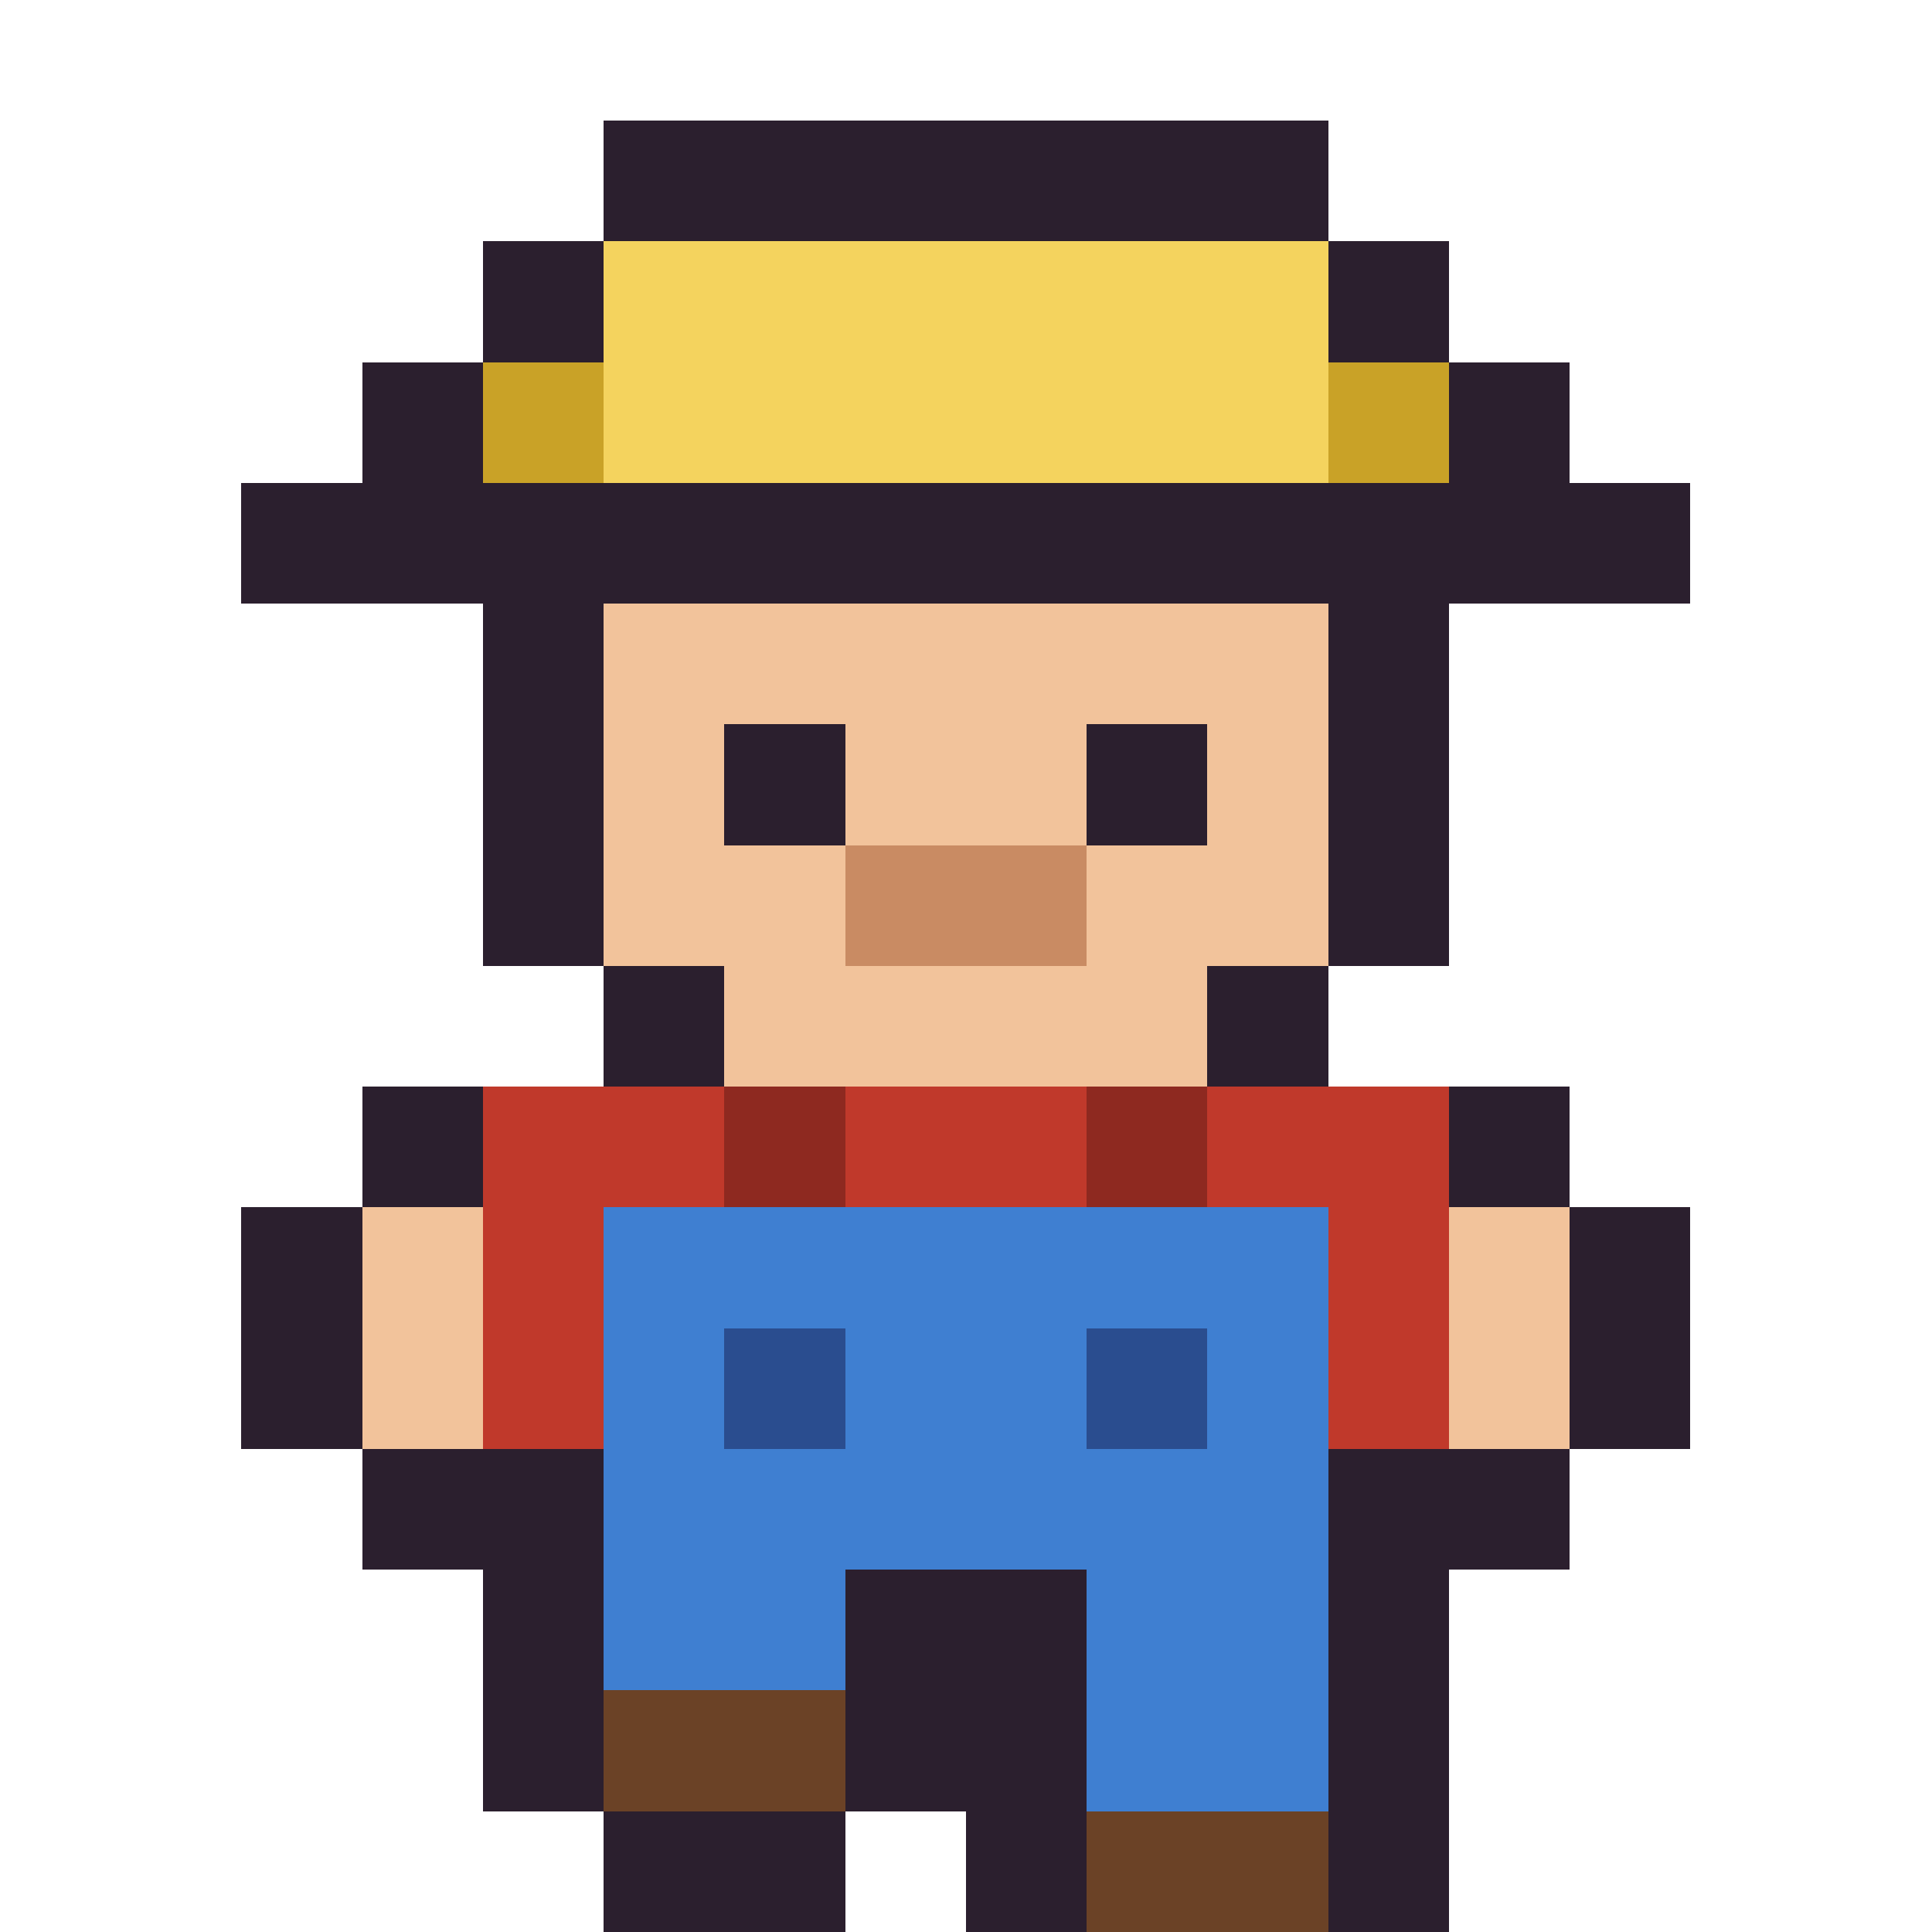
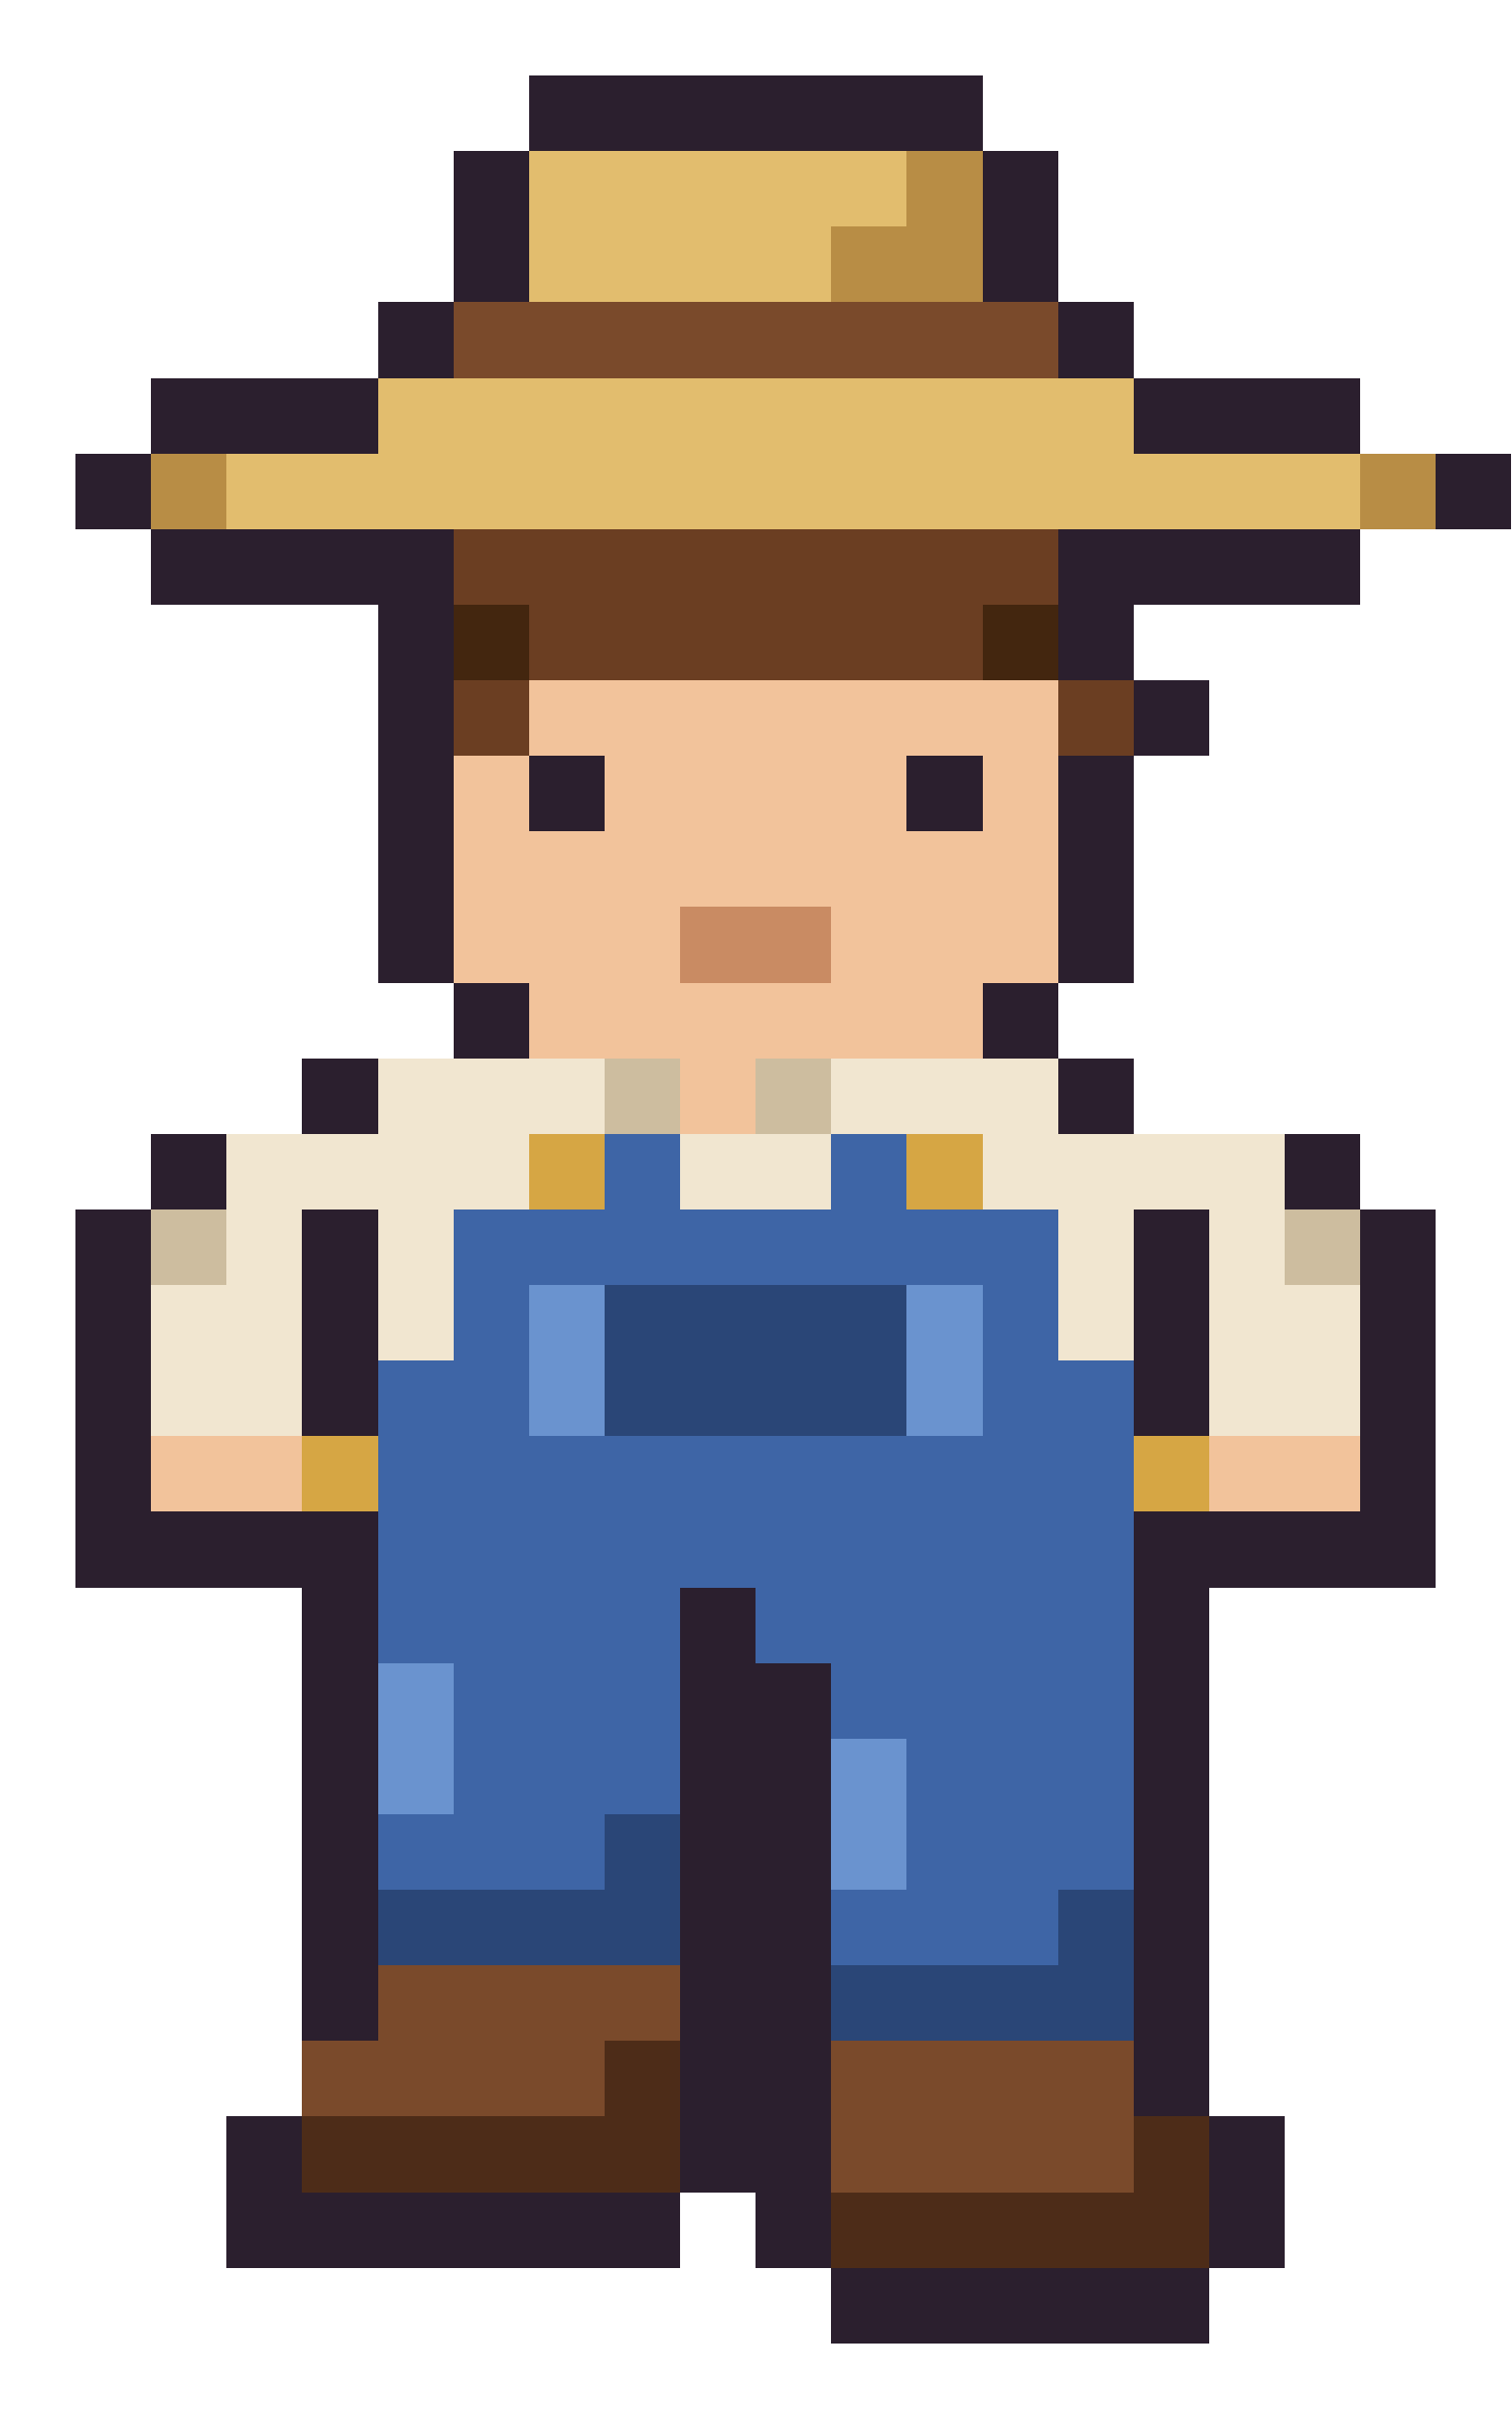
- <svg xmlns="http://www.w3.org/2000/svg" viewBox="0 0 16 16" width="16" height="16" shape-rendering="crispEdges">
-   <rect x="5" y="1" width="6" height="1" fill="#2b1f2e" />
-   <rect x="4" y="2" width="1" height="1" fill="#2b1f2e" />
-   <rect x="5" y="2" width="6" height="1" fill="#f4d35e" />
-   <rect x="11" y="2" width="1" height="1" fill="#2b1f2e" />
-   <rect x="3" y="3" width="1" height="1" fill="#2b1f2e" />
-   <rect x="4" y="3" width="1" height="1" fill="#c9a227" />
-   <rect x="5" y="3" width="6" height="1" fill="#f4d35e" />
-   <rect x="11" y="3" width="1" height="1" fill="#c9a227" />
-   <rect x="12" y="3" width="1" height="1" fill="#2b1f2e" />
-   <rect x="2" y="4" width="12" height="1" fill="#2b1f2e" />
-   <rect x="4" y="5" width="1" height="1" fill="#2b1f2e" />
-   <rect x="5" y="5" width="6" height="1" fill="#f2c39b" />
-   <rect x="11" y="5" width="1" height="1" fill="#2b1f2e" />
-   <rect x="4" y="6" width="1" height="1" fill="#2b1f2e" />
-   <rect x="5" y="6" width="1" height="1" fill="#f2c39b" />
-   <rect x="6" y="6" width="1" height="1" fill="#2b1f2e" />
-   <rect x="7" y="6" width="2" height="1" fill="#f2c39b" />
-   <rect x="9" y="6" width="1" height="1" fill="#2b1f2e" />
-   <rect x="10" y="6" width="1" height="1" fill="#f2c39b" />
-   <rect x="11" y="6" width="1" height="1" fill="#2b1f2e" />
-   <rect x="4" y="7" width="1" height="1" fill="#2b1f2e" />
-   <rect x="5" y="7" width="2" height="1" fill="#f2c39b" />
-   <rect x="7" y="7" width="2" height="1" fill="#c98b63" />
-   <rect x="9" y="7" width="2" height="1" fill="#f2c39b" />
-   <rect x="11" y="7" width="1" height="1" fill="#2b1f2e" />
+ <svg xmlns="http://www.w3.org/2000/svg" viewBox="0 0 20 32" width="20" height="32" shape-rendering="crispEdges">
+   <rect x="7" y="1" width="6" height="1" fill="#2b1f2e" />
+   <rect x="6" y="2" width="1" height="1" fill="#2b1f2e" />
+   <rect x="7" y="2" width="5" height="1" fill="#e2bd6e" />
+   <rect x="12" y="2" width="1" height="1" fill="#b88d45" />
+   <rect x="13" y="2" width="1" height="1" fill="#2b1f2e" />
+   <rect x="6" y="3" width="1" height="1" fill="#2b1f2e" />
+   <rect x="7" y="3" width="4" height="1" fill="#e2bd6e" />
+   <rect x="11" y="3" width="2" height="1" fill="#b88d45" />
+   <rect x="13" y="3" width="1" height="1" fill="#2b1f2e" />
+   <rect x="5" y="4" width="1" height="1" fill="#2b1f2e" />
+   <rect x="6" y="4" width="8" height="1" fill="#7a4a2b" />
+   <rect x="14" y="4" width="1" height="1" fill="#2b1f2e" />
+   <rect x="2" y="5" width="3" height="1" fill="#2b1f2e" />
+   <rect x="5" y="5" width="10" height="1" fill="#e2bd6e" />
+   <rect x="15" y="5" width="3" height="1" fill="#2b1f2e" />
+   <rect x="1" y="6" width="1" height="1" fill="#2b1f2e" />
+   <rect x="2" y="6" width="1" height="1" fill="#b88d45" />
+   <rect x="3" y="6" width="15" height="1" fill="#e2bd6e" />
+   <rect x="18" y="6" width="1" height="1" fill="#b88d45" />
+   <rect x="19" y="6" width="1" height="1" fill="#2b1f2e" />
+   <rect x="2" y="7" width="4" height="1" fill="#2b1f2e" />
+   <rect x="6" y="7" width="8" height="1" fill="#6b3e22" />
+   <rect x="14" y="7" width="4" height="1" fill="#2b1f2e" />
  <rect x="5" y="8" width="1" height="1" fill="#2b1f2e" />
-   <rect x="6" y="8" width="4" height="1" fill="#f2c39b" />
-   <rect x="10" y="8" width="1" height="1" fill="#2b1f2e" />
-   <rect x="3" y="9" width="1" height="1" fill="#2b1f2e" />
-   <rect x="4" y="9" width="2" height="1" fill="#c0392b" />
-   <rect x="6" y="9" width="1" height="1" fill="#8e2920" />
-   <rect x="7" y="9" width="2" height="1" fill="#c0392b" />
-   <rect x="9" y="9" width="1" height="1" fill="#8e2920" />
-   <rect x="10" y="9" width="2" height="1" fill="#c0392b" />
-   <rect x="12" y="9" width="1" height="1" fill="#2b1f2e" />
-   <rect x="2" y="10" width="1" height="1" fill="#2b1f2e" />
-   <rect x="3" y="10" width="1" height="1" fill="#f2c39b" />
-   <rect x="4" y="10" width="1" height="1" fill="#c0392b" />
-   <rect x="5" y="10" width="6" height="1" fill="#3f7fd1" />
-   <rect x="11" y="10" width="1" height="1" fill="#c0392b" />
-   <rect x="12" y="10" width="1" height="1" fill="#f2c39b" />
-   <rect x="13" y="10" width="1" height="1" fill="#2b1f2e" />
-   <rect x="2" y="11" width="1" height="1" fill="#2b1f2e" />
-   <rect x="3" y="11" width="1" height="1" fill="#f2c39b" />
-   <rect x="4" y="11" width="1" height="1" fill="#c0392b" />
-   <rect x="5" y="11" width="1" height="1" fill="#3f7fd1" />
-   <rect x="6" y="11" width="1" height="1" fill="#2a4d8f" />
-   <rect x="7" y="11" width="2" height="1" fill="#3f7fd1" />
-   <rect x="9" y="11" width="1" height="1" fill="#2a4d8f" />
-   <rect x="10" y="11" width="1" height="1" fill="#3f7fd1" />
-   <rect x="11" y="11" width="1" height="1" fill="#c0392b" />
-   <rect x="12" y="11" width="1" height="1" fill="#f2c39b" />
-   <rect x="13" y="11" width="1" height="1" fill="#2b1f2e" />
-   <rect x="3" y="12" width="2" height="1" fill="#2b1f2e" />
-   <rect x="5" y="12" width="6" height="1" fill="#3f7fd1" />
-   <rect x="11" y="12" width="2" height="1" fill="#2b1f2e" />
-   <rect x="4" y="13" width="1" height="1" fill="#2b1f2e" />
-   <rect x="5" y="13" width="2" height="1" fill="#3f7fd1" />
-   <rect x="7" y="13" width="2" height="1" fill="#2b1f2e" />
-   <rect x="9" y="13" width="2" height="1" fill="#3f7fd1" />
-   <rect x="11" y="13" width="1" height="1" fill="#2b1f2e" />
+   <rect x="6" y="8" width="1" height="1" fill="#43260f" />
+   <rect x="7" y="8" width="6" height="1" fill="#6b3e22" />
+   <rect x="13" y="8" width="1" height="1" fill="#43260f" />
+   <rect x="14" y="8" width="1" height="1" fill="#2b1f2e" />
+   <rect x="5" y="9" width="1" height="1" fill="#2b1f2e" />
+   <rect x="6" y="9" width="1" height="1" fill="#6b3e22" />
+   <rect x="7" y="9" width="7" height="1" fill="#f2c39b" />
+   <rect x="14" y="9" width="1" height="1" fill="#6b3e22" />
+   <rect x="15" y="9" width="1" height="1" fill="#2b1f2e" />
+   <rect x="5" y="10" width="1" height="1" fill="#2b1f2e" />
+   <rect x="6" y="10" width="1" height="1" fill="#f2c39b" />
+   <rect x="7" y="10" width="1" height="1" fill="#2b1f2e" />
+   <rect x="8" y="10" width="4" height="1" fill="#f2c39b" />
+   <rect x="12" y="10" width="1" height="1" fill="#2b1f2e" />
+   <rect x="13" y="10" width="1" height="1" fill="#f2c39b" />
+   <rect x="14" y="10" width="1" height="1" fill="#2b1f2e" />
+   <rect x="5" y="11" width="1" height="1" fill="#2b1f2e" />
+   <rect x="6" y="11" width="8" height="1" fill="#f2c39b" />
+   <rect x="14" y="11" width="1" height="1" fill="#2b1f2e" />
+   <rect x="5" y="12" width="1" height="1" fill="#2b1f2e" />
+   <rect x="6" y="12" width="3" height="1" fill="#f2c39b" />
+   <rect x="9" y="12" width="2" height="1" fill="#c98b63" />
+   <rect x="11" y="12" width="3" height="1" fill="#f2c39b" />
+   <rect x="14" y="12" width="1" height="1" fill="#2b1f2e" />
+   <rect x="6" y="13" width="1" height="1" fill="#2b1f2e" />
+   <rect x="7" y="13" width="6" height="1" fill="#f2c39b" />
+   <rect x="13" y="13" width="1" height="1" fill="#2b1f2e" />
  <rect x="4" y="14" width="1" height="1" fill="#2b1f2e" />
-   <rect x="5" y="14" width="2" height="1" fill="#6b4226" />
-   <rect x="7" y="14" width="2" height="1" fill="#2b1f2e" />
-   <rect x="9" y="14" width="2" height="1" fill="#3f7fd1" />
-   <rect x="11" y="14" width="1" height="1" fill="#2b1f2e" />
-   <rect x="5" y="15" width="2" height="1" fill="#2b1f2e" />
-   <rect x="8" y="15" width="1" height="1" fill="#2b1f2e" />
-   <rect x="9" y="15" width="2" height="1" fill="#6b4226" />
-   <rect x="11" y="15" width="1" height="1" fill="#2b1f2e" />
+   <rect x="5" y="14" width="3" height="1" fill="#f1e6d0" />
+   <rect x="8" y="14" width="1" height="1" fill="#cdbd9f" />
+   <rect x="9" y="14" width="1" height="1" fill="#f2c39b" />
+   <rect x="10" y="14" width="1" height="1" fill="#cdbd9f" />
+   <rect x="11" y="14" width="3" height="1" fill="#f1e6d0" />
+   <rect x="14" y="14" width="1" height="1" fill="#2b1f2e" />
+   <rect x="2" y="15" width="1" height="1" fill="#2b1f2e" />
+   <rect x="3" y="15" width="4" height="1" fill="#f1e6d0" />
+   <rect x="7" y="15" width="1" height="1" fill="#d6a644" />
+   <rect x="8" y="15" width="1" height="1" fill="#3e65a6" />
+   <rect x="9" y="15" width="2" height="1" fill="#f1e6d0" />
+   <rect x="11" y="15" width="1" height="1" fill="#3e65a6" />
+   <rect x="12" y="15" width="1" height="1" fill="#d6a644" />
+   <rect x="13" y="15" width="4" height="1" fill="#f1e6d0" />
+   <rect x="17" y="15" width="1" height="1" fill="#2b1f2e" />
+   <rect x="1" y="16" width="1" height="1" fill="#2b1f2e" />
+   <rect x="2" y="16" width="1" height="1" fill="#cdbd9f" />
+   <rect x="3" y="16" width="1" height="1" fill="#f1e6d0" />
+   <rect x="4" y="16" width="1" height="1" fill="#2b1f2e" />
+   <rect x="5" y="16" width="1" height="1" fill="#f1e6d0" />
+   <rect x="6" y="16" width="8" height="1" fill="#3e65a6" />
+   <rect x="14" y="16" width="1" height="1" fill="#f1e6d0" />
+   <rect x="15" y="16" width="1" height="1" fill="#2b1f2e" />
+   <rect x="16" y="16" width="1" height="1" fill="#f1e6d0" />
+   <rect x="17" y="16" width="1" height="1" fill="#cdbd9f" />
+   <rect x="18" y="16" width="1" height="1" fill="#2b1f2e" />
+   <rect x="1" y="17" width="1" height="1" fill="#2b1f2e" />
+   <rect x="2" y="17" width="2" height="1" fill="#f1e6d0" />
+   <rect x="4" y="17" width="1" height="1" fill="#2b1f2e" />
+   <rect x="5" y="17" width="1" height="1" fill="#f1e6d0" />
+   <rect x="6" y="17" width="1" height="1" fill="#3e65a6" />
+   <rect x="7" y="17" width="1" height="1" fill="#6a93cf" />
+   <rect x="8" y="17" width="4" height="1" fill="#2a4677" />
+   <rect x="12" y="17" width="1" height="1" fill="#6a93cf" />
+   <rect x="13" y="17" width="1" height="1" fill="#3e65a6" />
+   <rect x="14" y="17" width="1" height="1" fill="#f1e6d0" />
+   <rect x="15" y="17" width="1" height="1" fill="#2b1f2e" />
+   <rect x="16" y="17" width="2" height="1" fill="#f1e6d0" />
+   <rect x="18" y="17" width="1" height="1" fill="#2b1f2e" />
+   <rect x="1" y="18" width="1" height="1" fill="#2b1f2e" />
+   <rect x="2" y="18" width="2" height="1" fill="#f1e6d0" />
+   <rect x="4" y="18" width="1" height="1" fill="#2b1f2e" />
+   <rect x="5" y="18" width="2" height="1" fill="#3e65a6" />
+   <rect x="7" y="18" width="1" height="1" fill="#6a93cf" />
+   <rect x="8" y="18" width="4" height="1" fill="#2a4677" />
+   <rect x="12" y="18" width="1" height="1" fill="#6a93cf" />
+   <rect x="13" y="18" width="2" height="1" fill="#3e65a6" />
+   <rect x="15" y="18" width="1" height="1" fill="#2b1f2e" />
+   <rect x="16" y="18" width="2" height="1" fill="#f1e6d0" />
+   <rect x="18" y="18" width="1" height="1" fill="#2b1f2e" />
+   <rect x="1" y="19" width="1" height="1" fill="#2b1f2e" />
+   <rect x="2" y="19" width="2" height="1" fill="#f2c39b" />
+   <rect x="4" y="19" width="1" height="1" fill="#d6a644" />
+   <rect x="5" y="19" width="10" height="1" fill="#3e65a6" />
+   <rect x="15" y="19" width="1" height="1" fill="#d6a644" />
+   <rect x="16" y="19" width="2" height="1" fill="#f2c39b" />
+   <rect x="18" y="19" width="1" height="1" fill="#2b1f2e" />
+   <rect x="1" y="20" width="4" height="1" fill="#2b1f2e" />
+   <rect x="5" y="20" width="10" height="1" fill="#3e65a6" />
+   <rect x="15" y="20" width="4" height="1" fill="#2b1f2e" />
+   <rect x="4" y="21" width="1" height="1" fill="#2b1f2e" />
+   <rect x="5" y="21" width="4" height="1" fill="#3e65a6" />
+   <rect x="9" y="21" width="1" height="1" fill="#2b1f2e" />
+   <rect x="10" y="21" width="5" height="1" fill="#3e65a6" />
+   <rect x="15" y="21" width="1" height="1" fill="#2b1f2e" />
+   <rect x="4" y="22" width="1" height="1" fill="#2b1f2e" />
+   <rect x="5" y="22" width="1" height="1" fill="#6a93cf" />
+   <rect x="6" y="22" width="3" height="1" fill="#3e65a6" />
+   <rect x="9" y="22" width="2" height="1" fill="#2b1f2e" />
+   <rect x="11" y="22" width="4" height="1" fill="#3e65a6" />
+   <rect x="15" y="22" width="1" height="1" fill="#2b1f2e" />
+   <rect x="4" y="23" width="1" height="1" fill="#2b1f2e" />
+   <rect x="5" y="23" width="1" height="1" fill="#6a93cf" />
+   <rect x="6" y="23" width="3" height="1" fill="#3e65a6" />
+   <rect x="9" y="23" width="2" height="1" fill="#2b1f2e" />
+   <rect x="11" y="23" width="1" height="1" fill="#6a93cf" />
+   <rect x="12" y="23" width="3" height="1" fill="#3e65a6" />
+   <rect x="15" y="23" width="1" height="1" fill="#2b1f2e" />
+   <rect x="4" y="24" width="1" height="1" fill="#2b1f2e" />
+   <rect x="5" y="24" width="3" height="1" fill="#3e65a6" />
+   <rect x="8" y="24" width="1" height="1" fill="#2a4677" />
+   <rect x="9" y="24" width="2" height="1" fill="#2b1f2e" />
+   <rect x="11" y="24" width="1" height="1" fill="#6a93cf" />
+   <rect x="12" y="24" width="3" height="1" fill="#3e65a6" />
+   <rect x="15" y="24" width="1" height="1" fill="#2b1f2e" />
+   <rect x="4" y="25" width="1" height="1" fill="#2b1f2e" />
+   <rect x="5" y="25" width="4" height="1" fill="#2a4677" />
+   <rect x="9" y="25" width="2" height="1" fill="#2b1f2e" />
+   <rect x="11" y="25" width="3" height="1" fill="#3e65a6" />
+   <rect x="14" y="25" width="1" height="1" fill="#2a4677" />
+   <rect x="15" y="25" width="1" height="1" fill="#2b1f2e" />
+   <rect x="4" y="26" width="1" height="1" fill="#2b1f2e" />
+   <rect x="5" y="26" width="4" height="1" fill="#7a4a2b" />
+   <rect x="9" y="26" width="2" height="1" fill="#2b1f2e" />
+   <rect x="11" y="26" width="4" height="1" fill="#2a4677" />
+   <rect x="15" y="26" width="1" height="1" fill="#2b1f2e" />
+   <rect x="4" y="27" width="4" height="1" fill="#7a4a2b" />
+   <rect x="8" y="27" width="1" height="1" fill="#4d2c18" />
+   <rect x="9" y="27" width="2" height="1" fill="#2b1f2e" />
+   <rect x="11" y="27" width="4" height="1" fill="#7a4a2b" />
+   <rect x="15" y="27" width="1" height="1" fill="#2b1f2e" />
+   <rect x="3" y="28" width="1" height="1" fill="#2b1f2e" />
+   <rect x="4" y="28" width="5" height="1" fill="#4d2c18" />
+   <rect x="9" y="28" width="2" height="1" fill="#2b1f2e" />
+   <rect x="11" y="28" width="4" height="1" fill="#7a4a2b" />
+   <rect x="15" y="28" width="1" height="1" fill="#4d2c18" />
+   <rect x="16" y="28" width="1" height="1" fill="#2b1f2e" />
+   <rect x="3" y="29" width="6" height="1" fill="#2b1f2e" />
+   <rect x="10" y="29" width="1" height="1" fill="#2b1f2e" />
+   <rect x="11" y="29" width="5" height="1" fill="#4d2c18" />
+   <rect x="16" y="29" width="1" height="1" fill="#2b1f2e" />
+   <rect x="11" y="30" width="5" height="1" fill="#2b1f2e" />
</svg>
